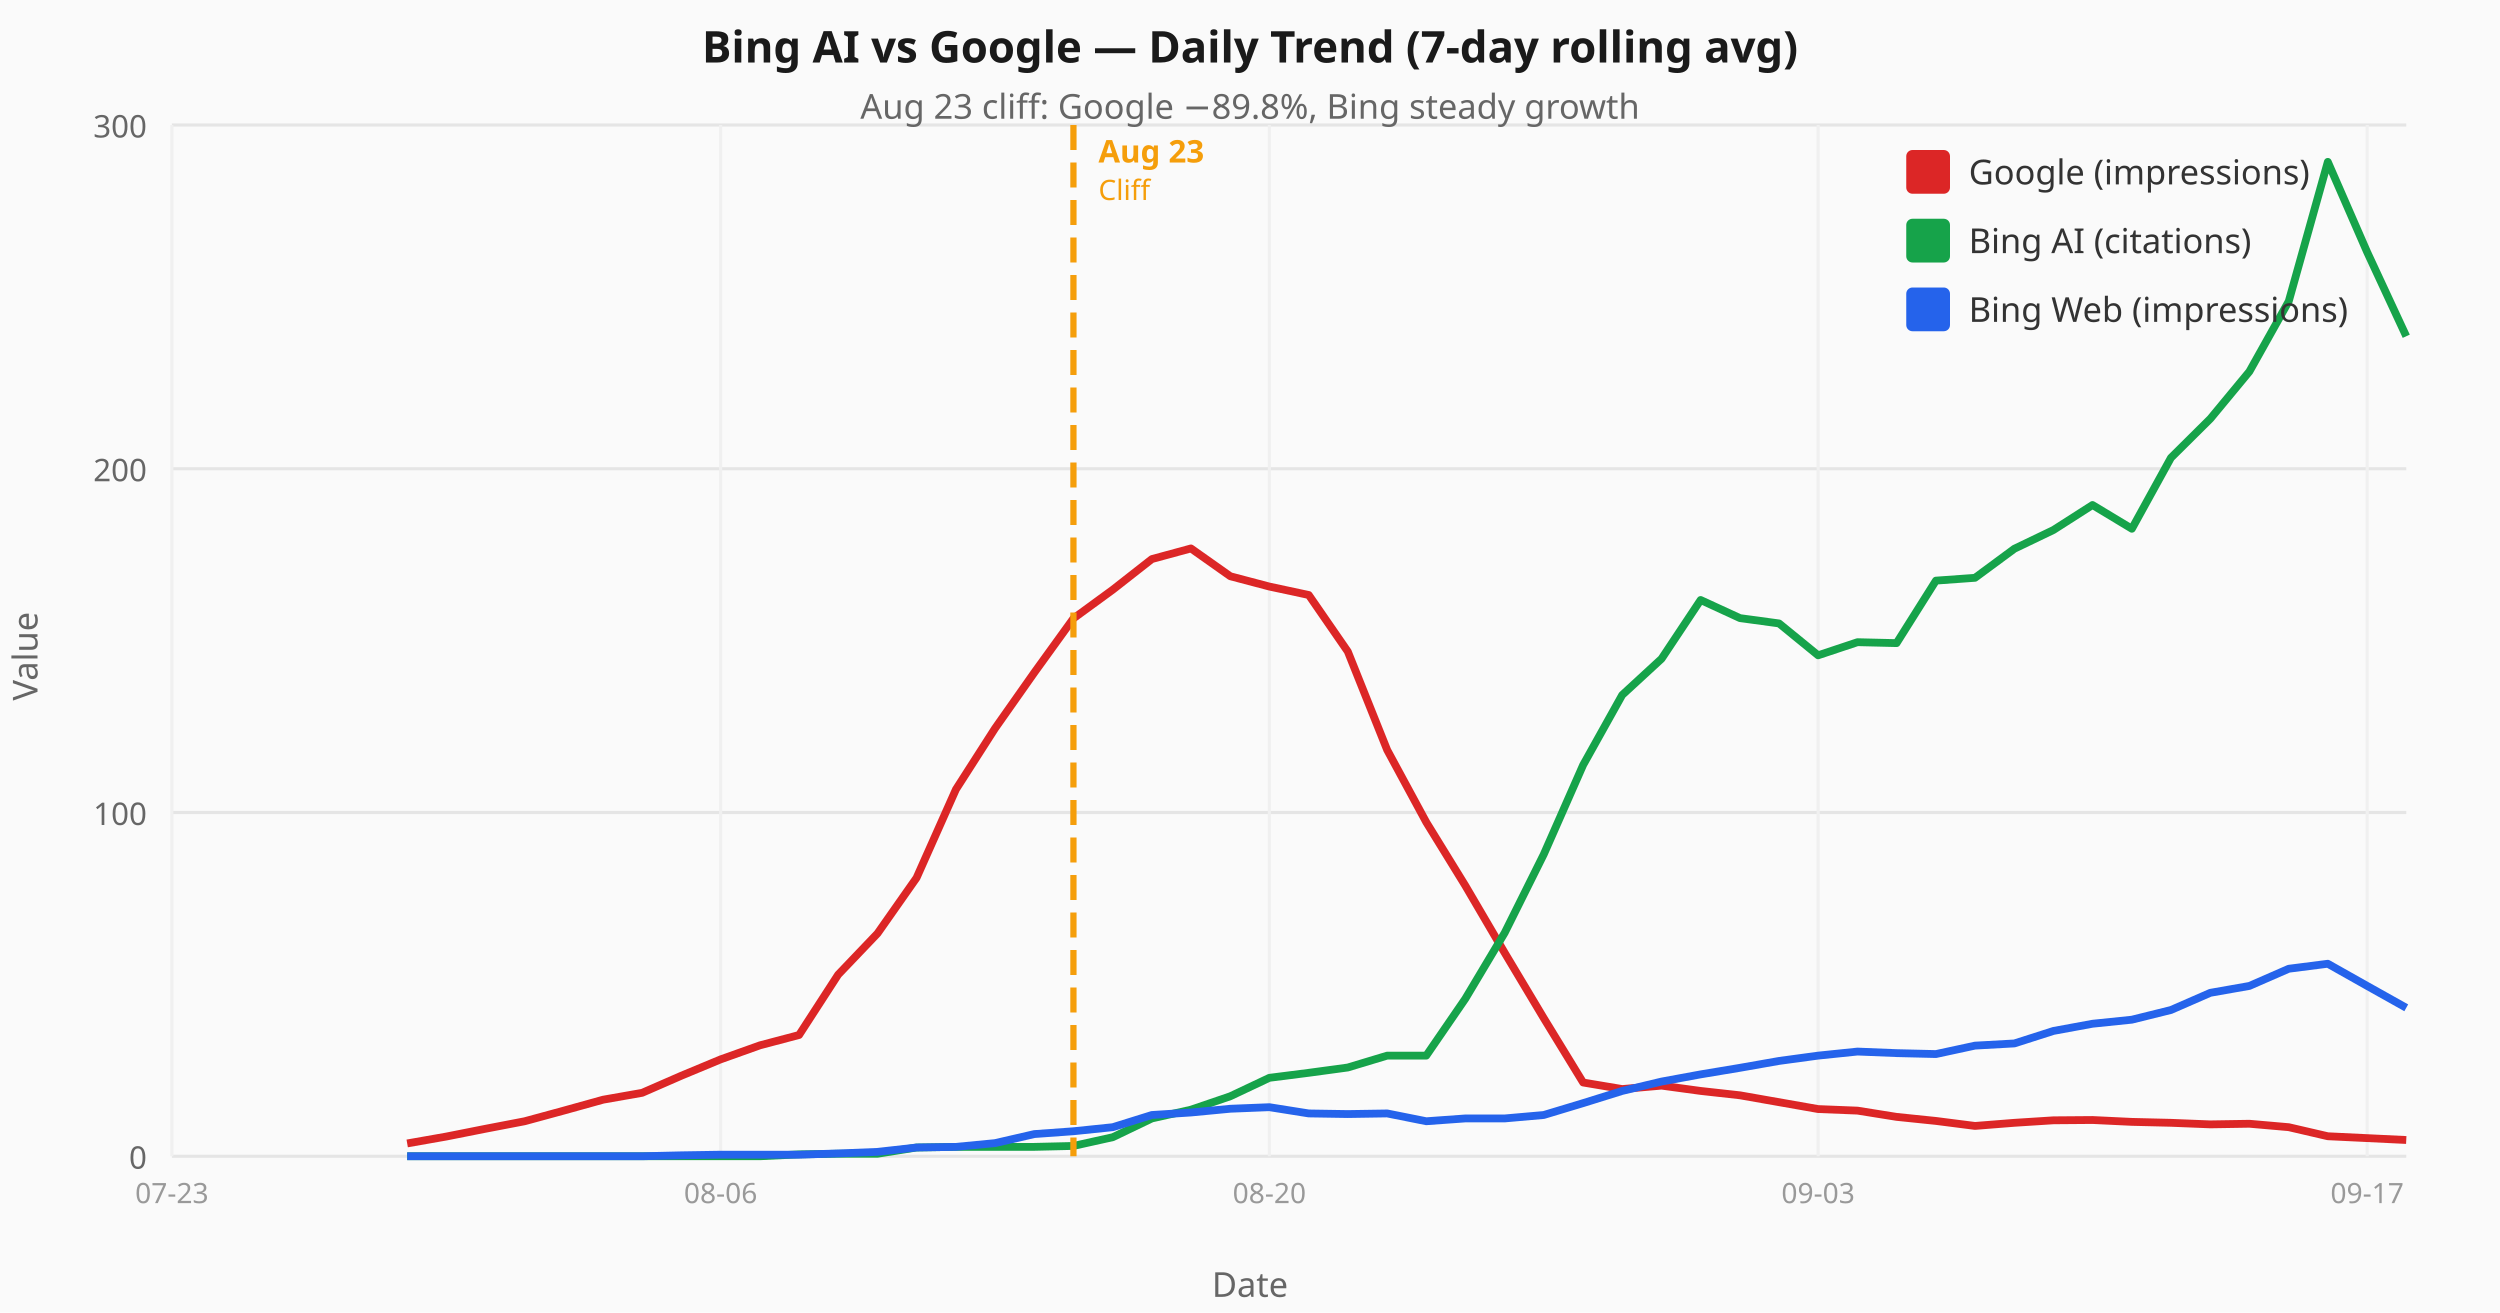
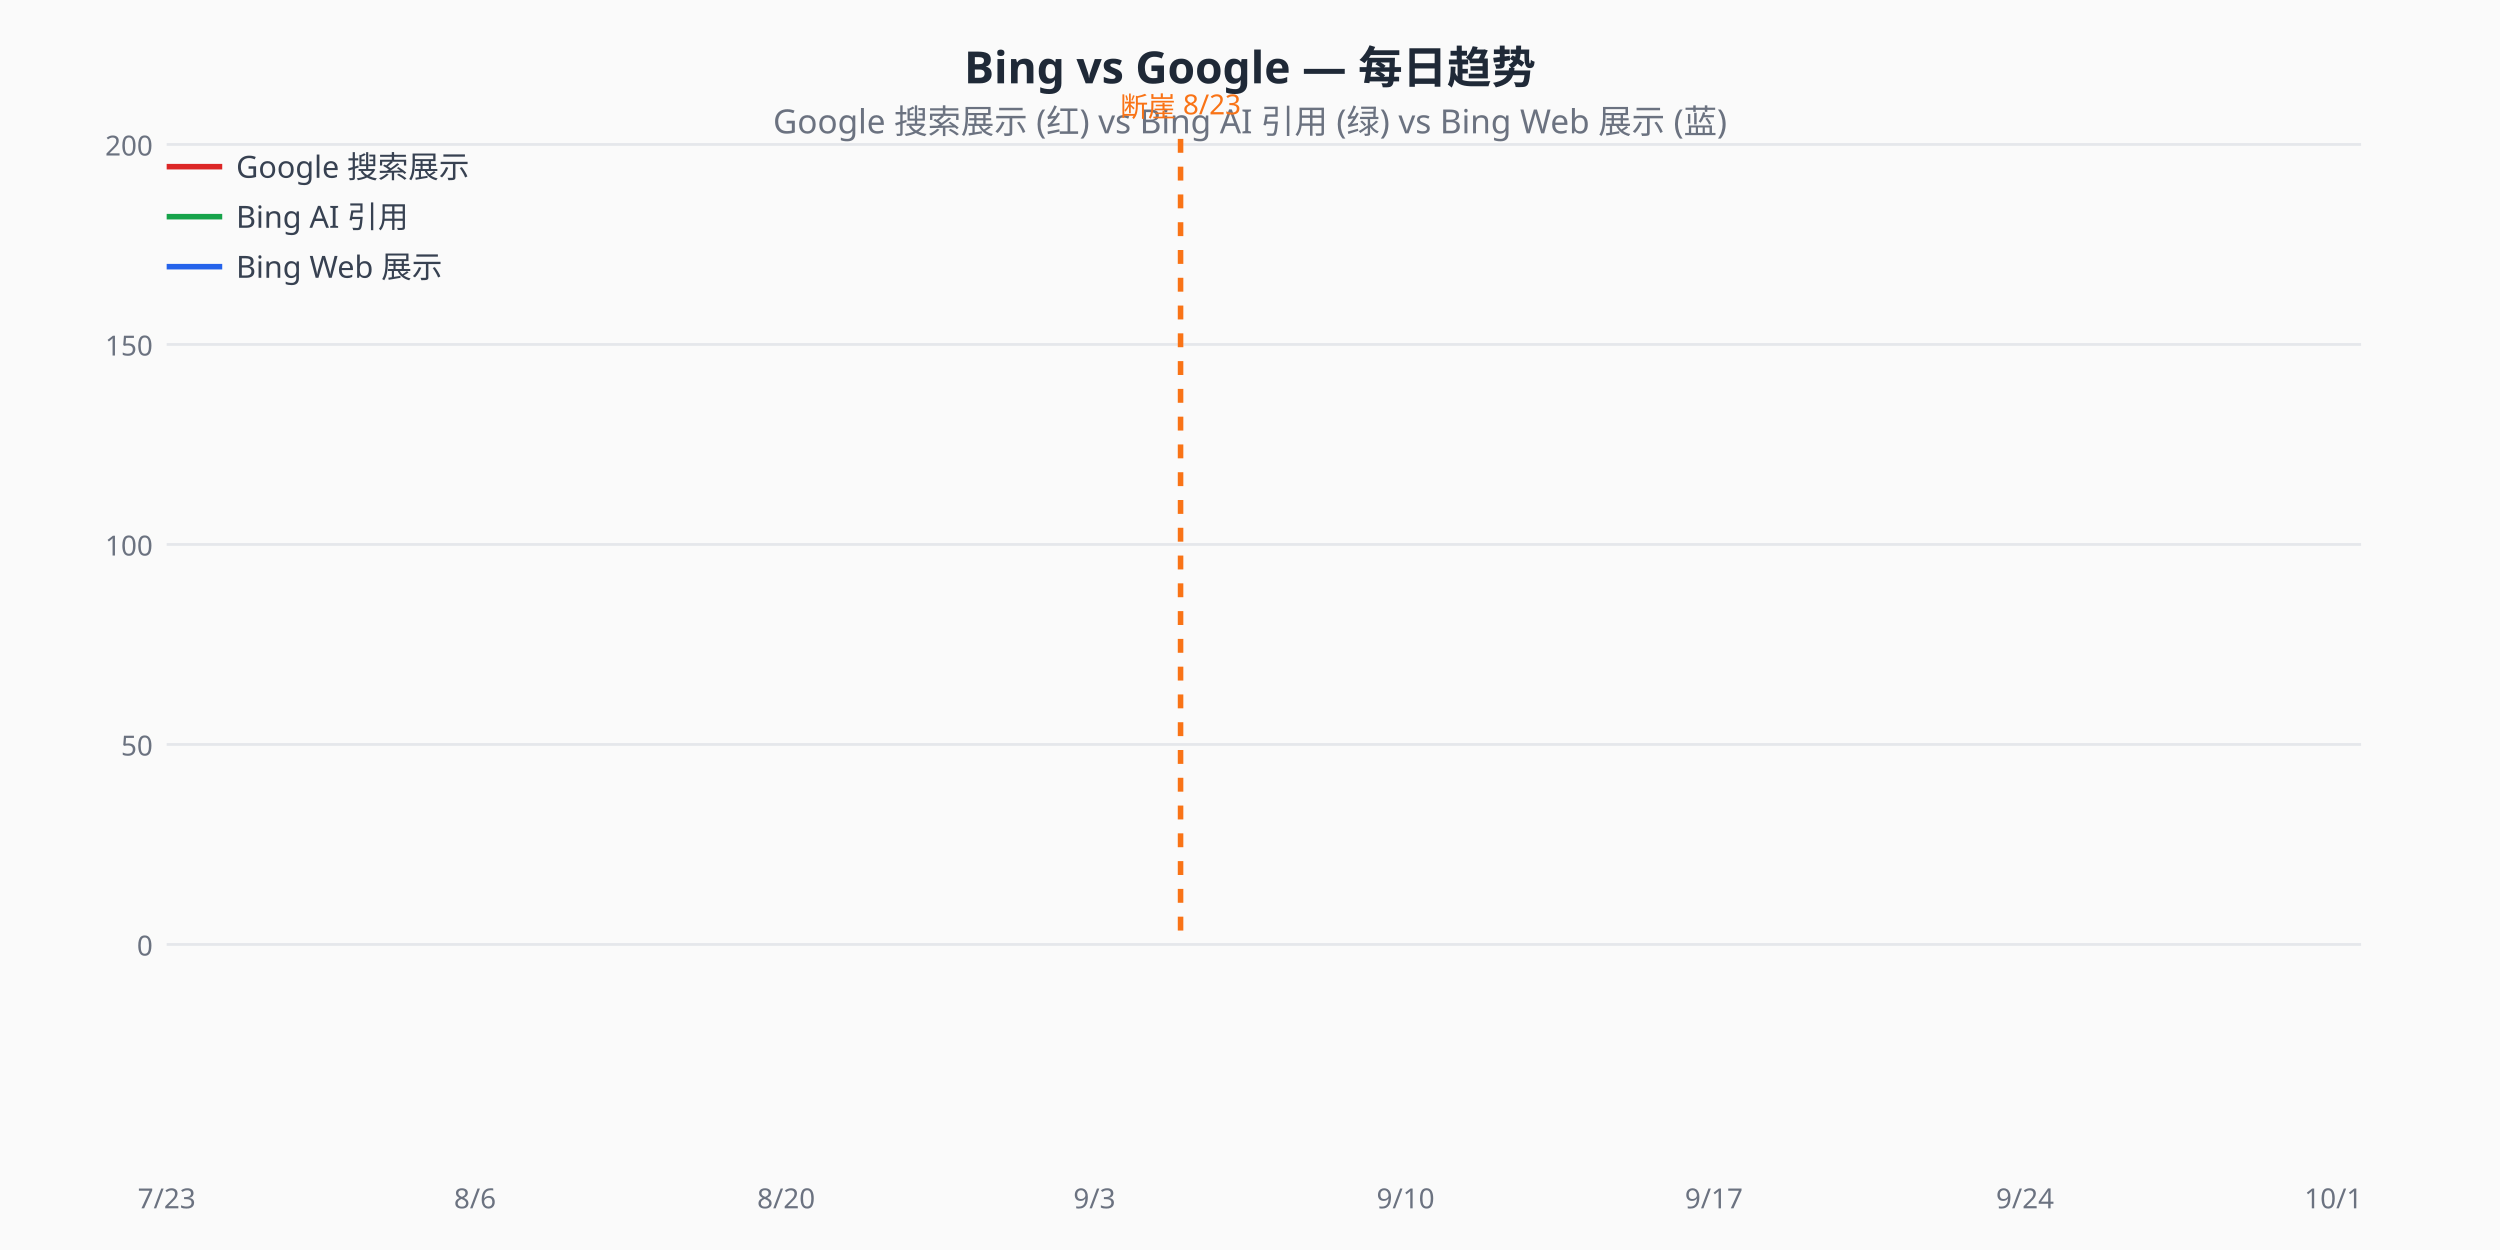
- <svg xmlns="http://www.w3.org/2000/svg" viewBox="0 0 800 420" font-family="system-ui,sans-serif">
-   <rect width="800" height="420" fill="#fafafa" />
-   <line x1="55" y1="370.0" x2="770" y2="370.0" stroke="#e5e5e5" />
-   <text x="47" y="374.0" text-anchor="end" font-size="10" fill="#666">0</text>
-   <line x1="55" y1="260.0" x2="770" y2="260.0" stroke="#e5e5e5" />
-   <text x="47" y="264.0" text-anchor="end" font-size="10" fill="#666">100</text>
-   <line x1="55" y1="150.0" x2="770" y2="150.0" stroke="#e5e5e5" />
-   <text x="47" y="154.0" text-anchor="end" font-size="10" fill="#666">200</text>
-   <line x1="55" y1="40.0" x2="770" y2="40.0" stroke="#e5e5e5" />
-   <text x="47" y="44.0" text-anchor="end" font-size="10" fill="#666">300</text>
-   <line x1="55.0" y1="40" x2="55.0" y2="370" stroke="#f0f0f0" />
-   <text x="55.0" y="385" text-anchor="middle" font-size="9" fill="#999">07-23</text>
-   <line x1="230.6" y1="40" x2="230.6" y2="370" stroke="#f0f0f0" />
-   <text x="230.6" y="385" text-anchor="middle" font-size="9" fill="#999">08-06</text>
-   <line x1="406.2" y1="40" x2="406.2" y2="370" stroke="#f0f0f0" />
-   <text x="406.2" y="385" text-anchor="middle" font-size="9" fill="#999">08-20</text>
-   <line x1="581.8" y1="40" x2="581.8" y2="370" stroke="#f0f0f0" />
-   <text x="581.8" y="385" text-anchor="middle" font-size="9" fill="#999">09-03</text>
-   <line x1="757.5" y1="40" x2="757.5" y2="370" stroke="#f0f0f0" />
-   <text x="757.5" y="385" text-anchor="middle" font-size="9" fill="#999">09-17</text>
-   <polyline points="130.3,365.9 142.8,363.7 155.4,361.2 167.9,358.8 180.4,355.4 193.0,351.9 205.5,349.7 218.1,344.2 230.6,339.0 243.2,334.5 255.7,331.2 268.2,311.9 280.8,298.7 293.3,280.9 305.9,252.6 318.4,233.1 331.0,215.2 343.5,197.9 356.1,188.7 368.6,178.9 381.1,175.5 393.7,184.4 406.2,187.7 418.8,190.4 431.3,208.5 443.9,240.0 456.4,263.1 468.9,283.4 481.5,304.9 494.0,325.8 506.6,346.4 519.1,348.5 531.7,347.4 544.2,349.1 556.8,350.5 569.3,352.7 581.8,354.9 594.4,355.4 606.9,357.4 619.5,358.7 632.0,360.3 644.6,359.3 657.1,358.5 669.6,358.4 682.2,359.0 694.7,359.3 707.3,359.8 719.8,359.6 732.4,360.7 744.9,363.6 757.5,364.2 770.0,364.8" fill="none" stroke="#dc2626" stroke-width="2.5" stroke-linejoin="round" />
-   <polyline points="130.3,370.0 142.8,370.0 155.4,370.0 167.9,370.0 180.4,370.0 193.0,370.0 205.5,370.0 218.1,370.0 230.6,370.0 243.2,370.0 255.7,369.4 268.2,369.2 280.8,369.2 293.3,367.2 305.9,367.0 318.4,367.0 331.0,367.0 343.5,366.7 356.1,363.9 368.6,357.9 381.1,355.1 393.7,350.8 406.2,344.9 418.8,343.3 431.3,341.6 443.9,337.8 456.4,337.8 468.9,319.6 481.5,298.5 494.0,273.4 506.6,244.8 519.1,222.4 531.7,210.8 544.2,192.0 556.8,197.8 569.3,199.5 581.8,209.7 594.4,205.5 606.9,205.8 619.5,185.8 632.0,184.9 644.6,175.6 657.1,169.6 669.6,161.6 682.2,169.2 694.7,146.5 707.3,134.0 719.8,118.9 732.4,96.4 744.9,51.8 757.5,80.7 770.0,107.6" fill="none" stroke="#16a34a" stroke-width="2.5" stroke-linejoin="round" />
-   <polyline points="130.3,370.0 142.8,370.0 155.4,370.0 167.9,370.0 180.4,370.0 193.0,370.0 205.5,370.0 218.1,369.7 230.6,369.5 243.2,369.5 255.7,369.5 268.2,369.1 280.8,368.6 293.3,367.2 305.9,367.0 318.4,365.8 331.0,362.9 343.5,362.0 356.1,360.7 368.6,356.8 381.1,356.0 393.7,354.8 406.2,354.3 418.8,356.3 431.3,356.5 443.9,356.3 456.4,358.8 468.9,357.9 481.5,357.9 494.0,356.8 506.6,353.0 519.1,349.1 531.7,346.1 544.2,343.8 556.8,341.7 569.3,339.5 581.8,337.8 594.4,336.5 606.9,337.0 619.5,337.3 632.0,334.6 644.6,333.9 657.1,329.9 669.6,327.6 682.2,326.3 694.7,323.2 707.3,317.7 719.8,315.5 732.4,310.0 744.9,308.4 757.5,315.5 770.0,322.5" fill="none" stroke="#2563eb" stroke-width="2.5" stroke-linejoin="round" />
-   <rect x="610" y="48" width="14" height="14" fill="#dc2626" rx="2" />
-   <text x="630" y="59" font-size="11" fill="#333">Google (impressions)</text>
-   <rect x="610" y="70" width="14" height="14" fill="#16a34a" rx="2" />
-   <text x="630" y="81" font-size="11" fill="#333">Bing AI (citations)</text>
-   <rect x="610" y="92" width="14" height="14" fill="#2563eb" rx="2" />
-   <text x="630" y="103" font-size="11" fill="#333">Bing Web (impressions)</text>
-   <text x="400.0" y="20" text-anchor="middle" font-size="14" font-weight="bold" fill="#1a1a1a">Bing AI vs Google — Daily Trend (7-day rolling avg)</text>
-   <text x="400.0" y="38" text-anchor="middle" font-size="11" fill="#666">Aug 23 cliff: Google −89.8%, Bing steady growth</text>
-   <line x1="343.5" y1="40" x2="343.5" y2="370" stroke="#f59e0b" stroke-width="2" stroke-dasharray="8,4" />
-   <text x="351.509" y="52" font-size="10" fill="#f59e0b" font-weight="bold">Aug 23</text>
-   <text x="351.509" y="64" font-size="9" fill="#f59e0b">Cliff</text>
-   <text x="400.0" y="415" text-anchor="middle" font-size="11" fill="#666">Date</text>
-   <text x="12" y="210.0" text-anchor="middle" font-size="11" fill="#666" transform="rotate(-90,12,210.0)">Value</text>
+ <svg xmlns="http://www.w3.org/2000/svg" viewBox="0 0 900 450" font-family="system-ui, sans-serif">
+   <rect width="900" height="450" fill="#fafafa" />
+   <text x="450" y="30" text-anchor="middle" font-size="16" font-weight="bold" fill="#1f2937">Bing vs Google — 每日趋势</text>
+   <text x="450" y="48" text-anchor="middle" font-size="12" fill="#6b7280">Google 搜索展示 (红) vs Bing AI 引用 (绿) vs Bing Web 展示 (蓝)</text>
+   <line x1="60" y1="340" x2="850" y2="340" stroke="#e5e7eb" stroke-width="1" />
+   <text x="55" y="344" text-anchor="end" font-size="10" fill="#6b7280">0</text>
+   <line x1="60" y1="268" x2="850" y2="268" stroke="#e5e7eb" stroke-width="1" />
+   <text x="55" y="272" text-anchor="end" font-size="10" fill="#6b7280">50</text>
+   <line x1="60" y1="196" x2="850" y2="196" stroke="#e5e7eb" stroke-width="1" />
+   <text x="55" y="200" text-anchor="end" font-size="10" fill="#6b7280">100</text>
+   <line x1="60" y1="124" x2="850" y2="124" stroke="#e5e7eb" stroke-width="1" />
+   <text x="55" y="128" text-anchor="end" font-size="10" fill="#6b7280">150</text>
+   <line x1="60" y1="52" x2="850" y2="52" stroke="#e5e7eb" stroke-width="1" />
+   <text x="55" y="56" text-anchor="end" font-size="10" fill="#6b7280">200</text>
+   <line x1="425" y1="50" x2="425" y2="340" stroke="#f97316" stroke-width="2" stroke-dasharray="5,5" />
+   <text x="425" y="42" text-anchor="middle" font-size="10" fill="#f97316">断崖 8/23</text>
+   <line x1="60" y1="60" x2="80" y2="60" stroke="#dc2626" stroke-width="2" />
+   <text x="85" y="64" font-size="11" fill="#374151">Google 搜索展示</text>
+   <line x1="60" y1="78" x2="80" y2="78" stroke="#16a34a" stroke-width="2" />
+   <text x="85" y="82" font-size="11" fill="#374151">Bing AI 引用</text>
+   <line x1="60" y1="96" x2="80" y2="96" stroke="#2563eb" stroke-width="2" />
+   <text x="85" y="100" font-size="11" fill="#374151">Bing Web 展示</text>
+   <text x="60" y="435" text-anchor="middle" font-size="10" fill="#6b7280">7/23</text>
+   <text x="171" y="435" text-anchor="middle" font-size="10" fill="#6b7280">8/6</text>
+   <text x="283" y="435" text-anchor="middle" font-size="10" fill="#6b7280">8/20</text>
+   <text x="394" y="435" text-anchor="middle" font-size="10" fill="#6b7280">9/3</text>
+   <text x="506" y="435" text-anchor="middle" font-size="10" fill="#6b7280">9/10</text>
+   <text x="617" y="435" text-anchor="middle" font-size="10" fill="#6b7280">9/17</text>
+   <text x="729" y="435" text-anchor="middle" font-size="10" fill="#6b7280">9/24</text>
+   <text x="840" y="435" text-anchor="middle" font-size="10" fill="#6b7280">10/1</text>
</svg>
